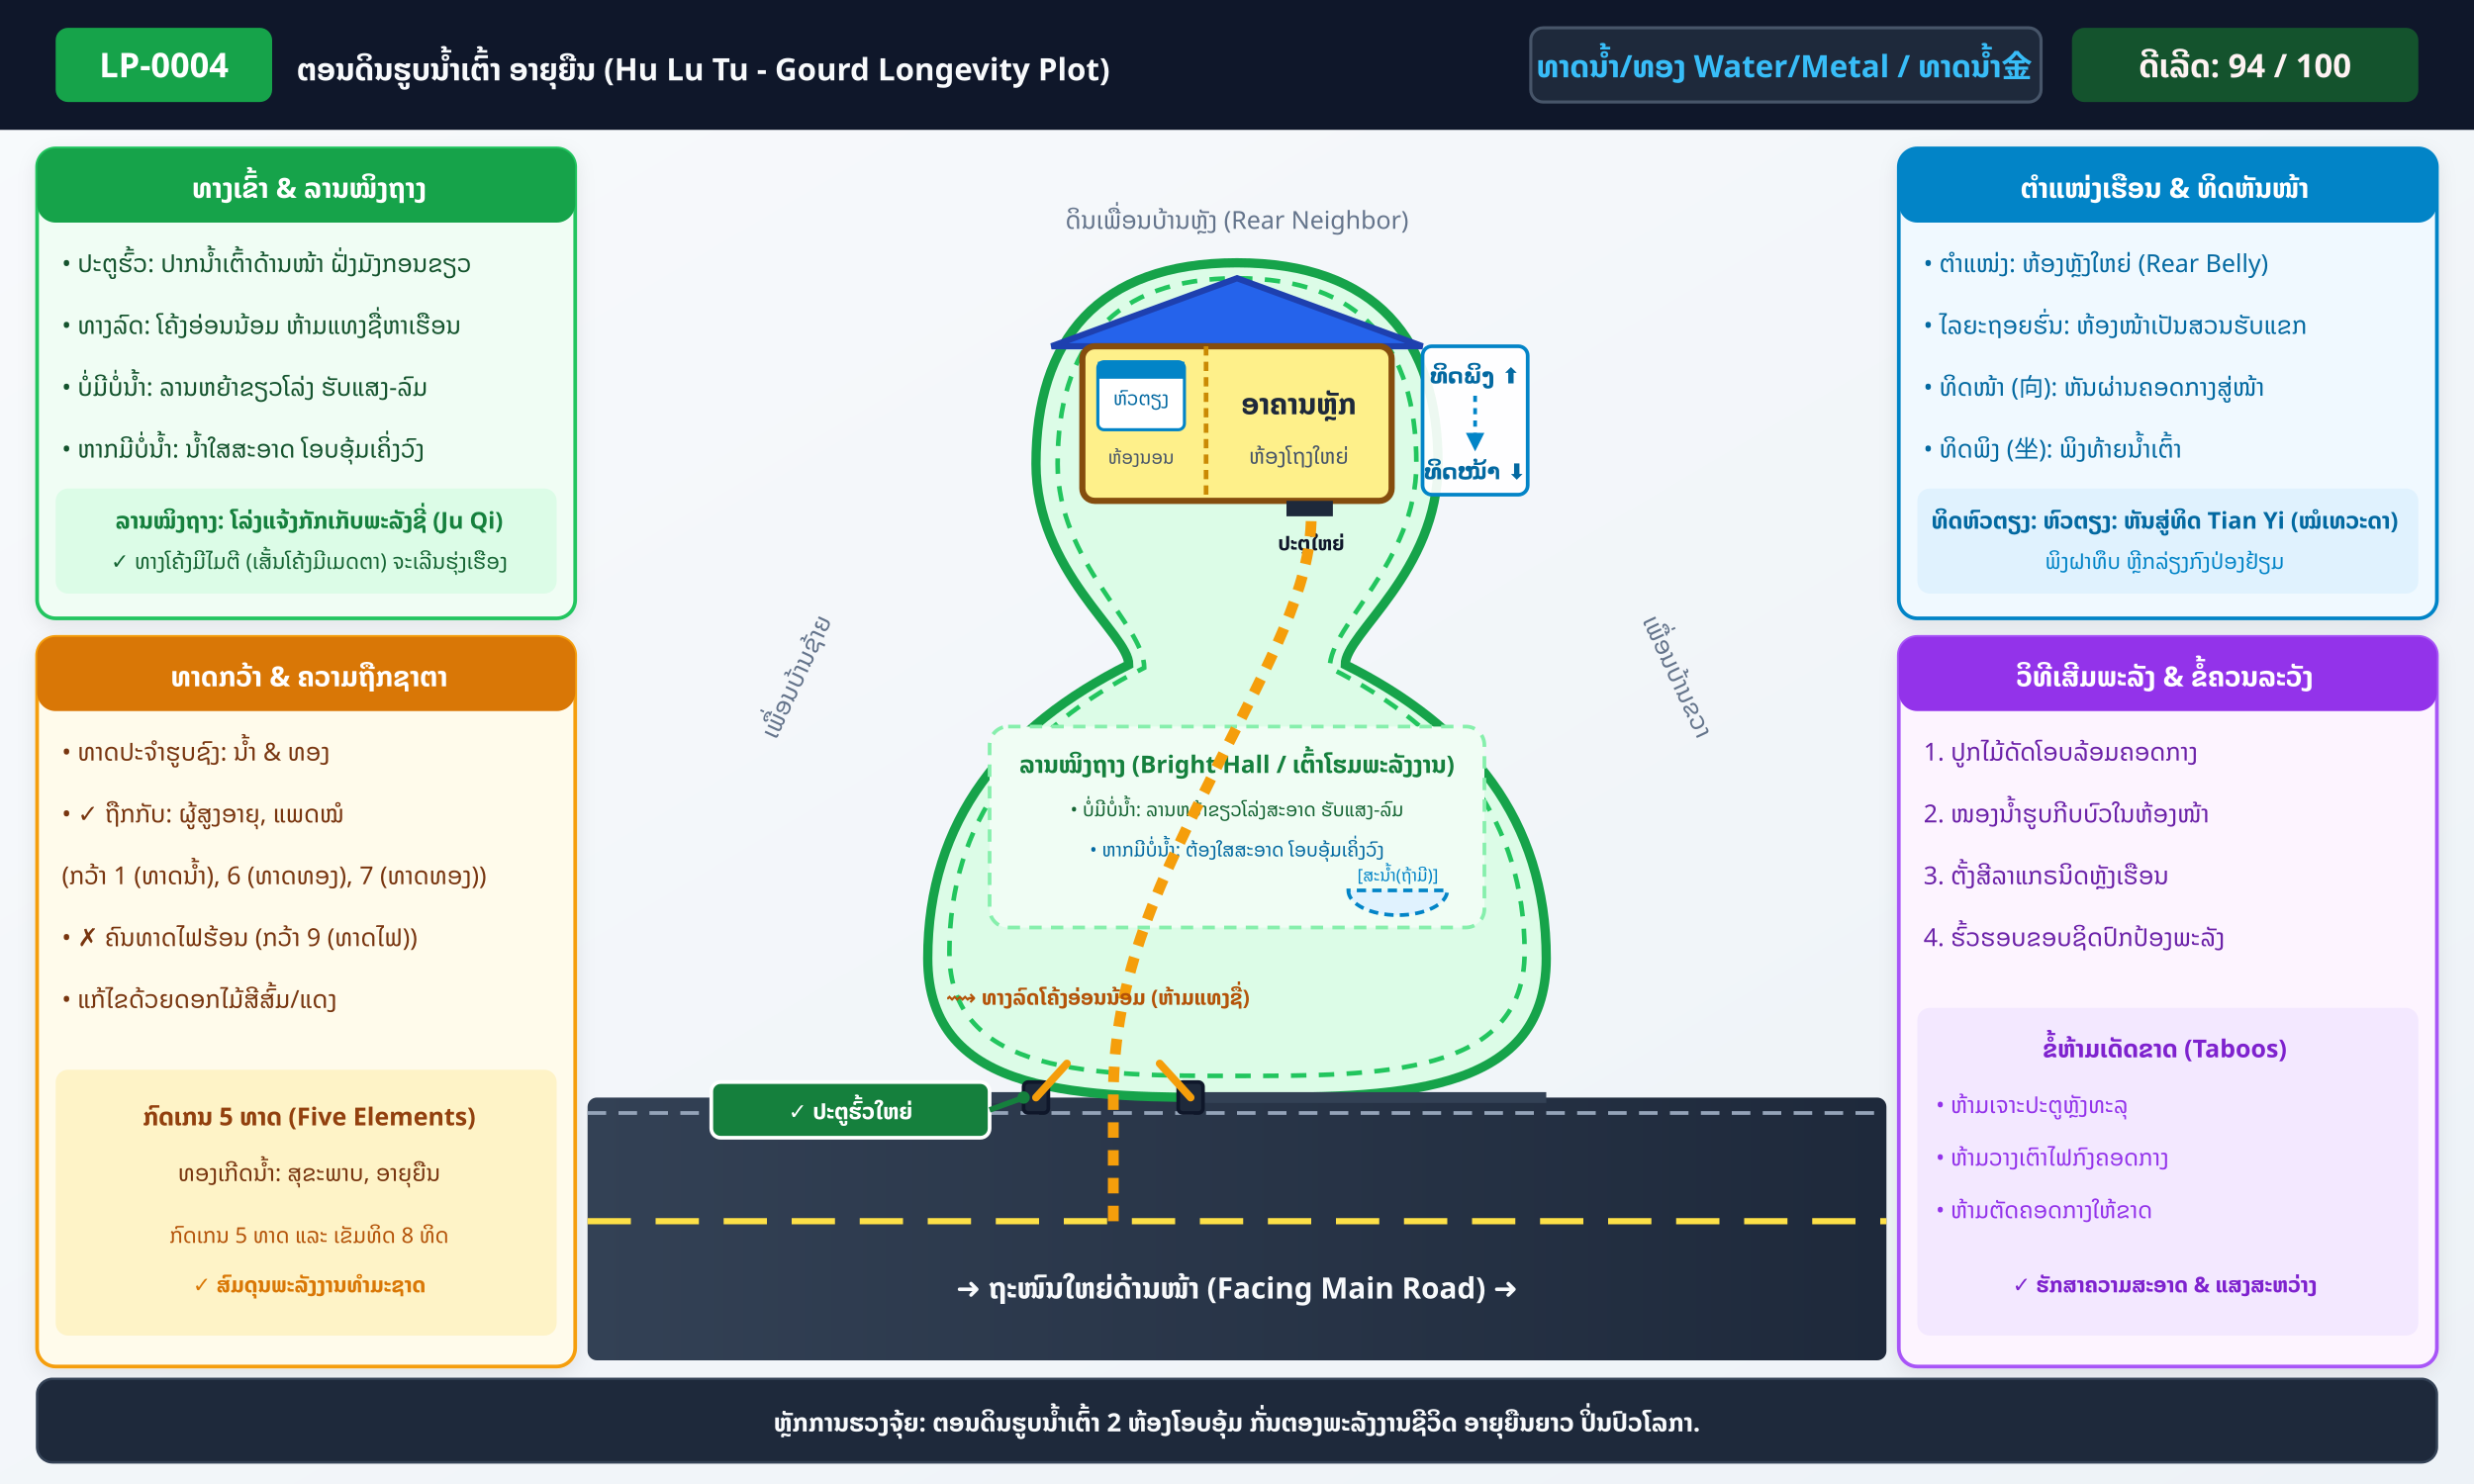
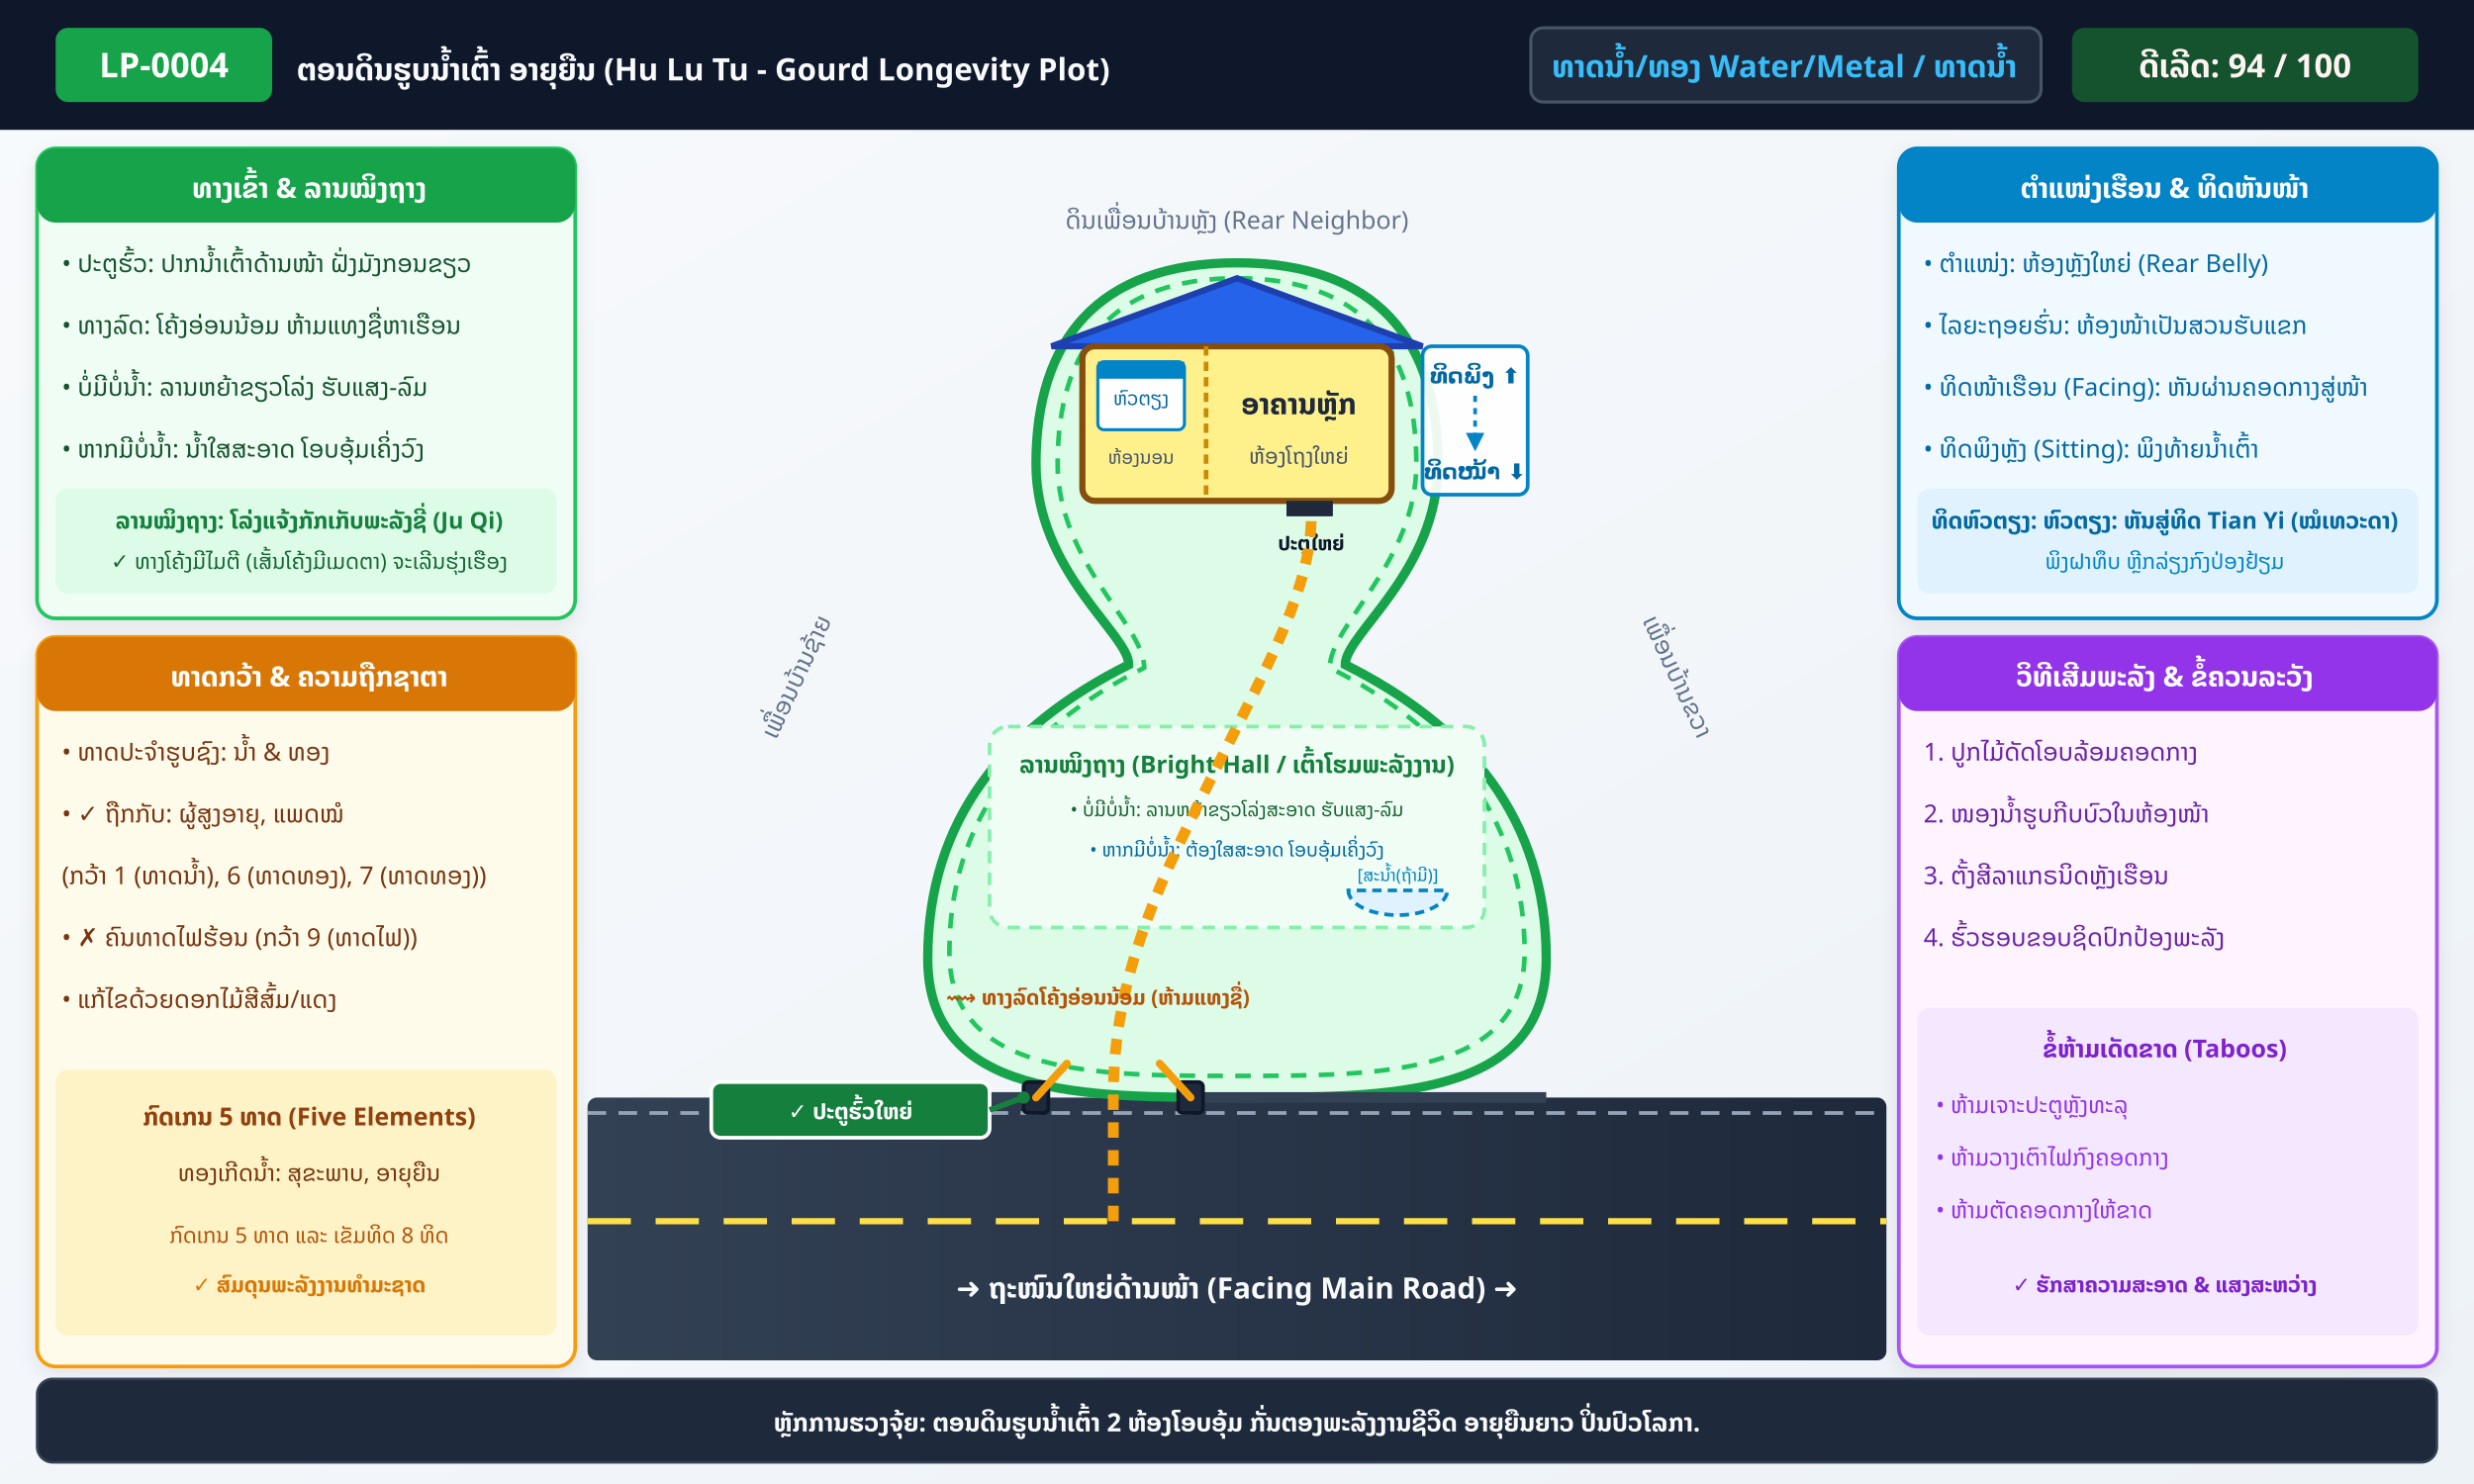
<svg xmlns="http://www.w3.org/2000/svg" viewBox="0 0 800 480" width="800" height="480">
  <defs>
    <linearGradient id="bgGrad" x1="0%" y1="0%" x2="100%" y2="100%">
      <stop offset="0%" stop-color="#F8FAFC" />
      <stop offset="100%" stop-color="#EDF2F7" />
    </linearGradient>
    <linearGradient id="roadGrad" x1="0%" y1="0%" x2="100%" y2="0%">
      <stop offset="0%" stop-color="#334155" />
      <stop offset="100%" stop-color="#1E293B" />
    </linearGradient>
    <filter id="shadow" x="-5%" y="-5%" width="110%" height="110%">
      <feDropShadow dx="0" dy="2" stdDeviation="3" flood-opacity="0.08" />
    </filter>
  </defs>
  <rect width="800" height="480" fill="url(#bgGrad)" />
  <rect x="0" y="0" width="800" height="42" fill="#0F172A" />
  <rect x="18" y="9" width="70" height="24" rx="4" fill="#16A34A" />
  <text x="53" y="25" font-family="'Segoe UI', sans-serif" font-weight="bold" font-size="11" fill="#FFFFFF" text-anchor="middle">LP-0004</text>
  <text x="96" y="26" font-family="'Noto Sans Lao', 'Segoe UI', sans-serif" font-weight="bold" font-size="10" fill="#F8FAFC">ຕອນດິນຮູບນ້ຳເຕົ້າ ອາຍຸຍືນ (Hu Lu Tu - Gourd Longevity Plot)</text>
  <rect x="495" y="9" width="165" height="24" rx="4" fill="#1E293B" stroke="#475569" stroke-width="1" />
-   <text x="577" y="25" font-family="'Noto Sans Lao', 'Segoe UI', sans-serif" font-weight="bold" font-size="10" fill="#38BDF8" text-anchor="middle">ທາດນ້ຳ/ທອງ Water/Metal / ທາດນ້ຳ金</text>
+   <text x="577" y="25" font-family="'Noto Sans Lao', 'Segoe UI', sans-serif" font-weight="bold" font-size="10" fill="#38BDF8" text-anchor="middle">ທາດນ້ຳ/ທອງ Water/Metal / ທາດນ້ຳ</text>
  <rect x="670" y="9" width="112" height="24" rx="4" fill="#14532D" />
  <text x="726" y="25" font-family="'Noto Sans Lao', 'Segoe UI', sans-serif" font-weight="bold" font-size="10.5" fill="#FEF2F2" text-anchor="middle">ດີເລີດ: 94 / 100</text>
  <rect x="12" y="48" width="174" height="152" rx="6" fill="#F0FDF4" stroke="#22C55E" stroke-width="1.2" filter="url(#shadow)" />
  <rect x="12" y="48" width="174" height="24" rx="6" fill="#16A34A" />
  <text x="100" y="64" font-family="'Noto Sans Lao', 'Segoe UI', sans-serif" font-weight="bold" font-size="9" fill="#FFFFFF" text-anchor="middle">ທາງເຂົ້າ &amp; ລານໝິງຖາງ</text>
  <text x="20" y="88" font-family="'Noto Sans Lao', 'Segoe UI', sans-serif" font-size="8" fill="#14532D">• ປະຕູຮົ້ວ: ປາກນ້ຳເຕົ້າດ້ານໜ້າ ຝັ່ງມັງກອນຂຽວ</text>
  <text x="20" y="108" font-family="'Noto Sans Lao', 'Segoe UI', sans-serif" font-size="8" fill="#14532D">• ທາງລົດ: ໂຄ້ງອ່ອນນ້ອມ ຫ້າມແທງຊື່ຫາເຮືອນ</text>
  <text x="20" y="128" font-family="'Noto Sans Lao', 'Segoe UI', sans-serif" font-size="8" fill="#14532D">• ບໍ່ມີບໍ່ນ້ຳ: ລານຫຍ້າຂຽວໂລ່ງ ຮັບແສງ-ລົມ</text>
  <text x="20" y="148" font-family="'Noto Sans Lao', 'Segoe UI', sans-serif" font-size="8" fill="#14532D">• ຫາກມີບໍ່ນ້ຳ: ນ້ຳໃສສະອາດ ໂອບອຸ້ມເຄິ່ງວົງ</text>
  <rect x="18" y="158" width="162" height="34" rx="4" fill="#DCFCE7" />
  <text x="100" y="171" font-family="'Noto Sans Lao', 'Segoe UI', sans-serif" font-weight="bold" font-size="7.5" fill="#15803D" text-anchor="middle">ລານໝິງຖາງ: ໂລ່ງແຈ້ງກັກເກັບພະລັງຊີ່ (Ju Qi)</text>
  <text x="100" y="184" font-family="'Noto Sans Lao', 'Segoe UI', sans-serif" font-size="7" fill="#166534" text-anchor="middle">✓ ທາງໂຄ້ງມີໄມຕີ (ເສັ້ນໂຄ້ງມີເມດຕາ) ຈະເລີນຮຸ່ງເຮືອງ</text>
  <rect x="12" y="206" width="174" height="236" rx="6" fill="#FFFBEB" stroke="#F59E0B" stroke-width="1.2" filter="url(#shadow)" />
  <rect x="12" y="206" width="174" height="24" rx="6" fill="#D97706" />
  <text x="100" y="222" font-family="'Noto Sans Lao', 'Segoe UI', sans-serif" font-weight="bold" font-size="9" fill="#FFFFFF" text-anchor="middle">ທາດກວ້າ &amp; ຄວາມຖືກຊາຕາ</text>
  <text x="20" y="246" font-family="'Noto Sans Lao', 'Segoe UI', sans-serif" font-size="8" fill="#78350F">• ທາດປະຈຳຮູບຊົງ: ນ້ຳ &amp; ທອງ</text>
  <text x="20" y="266" font-family="'Noto Sans Lao', 'Segoe UI', sans-serif" font-size="8" fill="#78350F">• ✓ ຖືກກັບ: ຜູ້ສູງອາຍຸ, ແພດໝໍ</text>
  <text x="20" y="286" font-family="'Noto Sans Lao', 'Segoe UI', sans-serif" font-size="8" fill="#78350F">(ກວ້າ 1 (ທາດນ້ຳ), 6 (ທາດທອງ), 7 (ທາດທອງ))</text>
  <text x="20" y="306" font-family="'Noto Sans Lao', 'Segoe UI', sans-serif" font-size="8" fill="#78350F">• ✗ ຄົນທາດໄຟຮ້ອນ (ກວ້າ 9 (ທາດໄຟ))</text>
  <text x="20" y="326" font-family="'Noto Sans Lao', 'Segoe UI', sans-serif" font-size="8" fill="#78350F">• ແກ້ໄຂດ້ວຍດອກໄມ້ສີສົ້ມ/ແດງ</text>
  <rect x="18" y="346" width="162" height="86" rx="4" fill="#FEF3C7" />
  <text x="100" y="364" font-family="'Noto Sans Lao', 'Segoe UI', sans-serif" font-weight="bold" font-size="8" fill="#92400E" text-anchor="middle">ກົດເກນ 5 ທາດ (Five Elements)</text>
  <text x="100" y="382" font-family="'Noto Sans Lao', 'Segoe UI', sans-serif" font-size="7.5" fill="#78350F" text-anchor="middle">ທອງເກີດນ້ຳ: ສຸຂະພາບ, ອາຍຸຍືນ</text>
  <text x="100" y="402" font-family="'Noto Sans Lao', 'Segoe UI', sans-serif" font-size="7" fill="#B45309" text-anchor="middle">ກົດເກນ 5 ທາດ ແລະ ເຂັມທິດ 8 ທິດ</text>
  <text x="100" y="418" font-family="'Noto Sans Lao', 'Segoe UI', sans-serif" font-weight="bold" font-size="7" fill="#D97706" text-anchor="middle">✓ ສົມດຸນພະລັງງານທຳມະຊາດ</text>
  <rect x="614" y="48" width="174" height="152" rx="6" fill="#F0F9FF" stroke="#0284C7" stroke-width="1.2" filter="url(#shadow)" />
  <rect x="614" y="48" width="174" height="24" rx="6" fill="#0284C7" />
  <text x="700" y="64" font-family="'Noto Sans Lao', 'Segoe UI', sans-serif" font-weight="bold" font-size="9" fill="#FFFFFF" text-anchor="middle">ຕຳແໜ່ງເຮືອນ &amp; ທິດຫັນໜ້າ</text>
  <text x="622" y="88" font-family="'Noto Sans Lao', 'Segoe UI', sans-serif" font-size="8" fill="#0369A1">• ຕຳແໜ່ງ: ຫ້ອງຫຼັງໃຫຍ່ (Rear Belly)</text>
  <text x="622" y="108" font-family="'Noto Sans Lao', 'Segoe UI', sans-serif" font-size="8" fill="#0369A1">• ໄລຍະຖອຍຮົ່ນ: ຫ້ອງໜ້າເປັນສວນຮັບແຂກ</text>
-   <text x="622" y="128" font-family="'Noto Sans Lao', 'Segoe UI', sans-serif" font-size="8" fill="#0369A1">• ທິດໜ້າ (向): ຫັນຜ່ານຄອດກາງສູ່ໜ້າ</text>
-   <text x="622" y="148" font-family="'Noto Sans Lao', 'Segoe UI', sans-serif" font-size="8" fill="#0369A1">• ທິດພິງ (坐): ພິງທ້າຍນ້ຳເຕົ້າ</text>
+   <text x="622" y="128" font-family="'Noto Sans Lao', 'Segoe UI', sans-serif" font-size="8" fill="#0369A1">• ທິດໜ້າເຮືອນ (Facing): ຫັນຜ່ານຄອດກາງສູ່ໜ້າ</text>
+   <text x="622" y="148" font-family="'Noto Sans Lao', 'Segoe UI', sans-serif" font-size="8" fill="#0369A1">• ທິດພິງຫຼັງ (Sitting): ພິງທ້າຍນ້ຳເຕົ້າ</text>
  <rect x="620" y="158" width="162" height="34" rx="4" fill="#E0F2FE" />
  <text x="700" y="171" font-family="'Noto Sans Lao', 'Segoe UI', sans-serif" font-weight="bold" font-size="7.5" fill="#0369A1" text-anchor="middle">ທິດຫົວຕຽງ: ຫົວຕຽງ: ຫັນສູ່ທິດ Tian Yi (ໝໍເທວະດາ)</text>
  <text x="700" y="184" font-family="'Noto Sans Lao', 'Segoe UI', sans-serif" font-size="7" fill="#0284C7" text-anchor="middle">ພິງຝາທຶບ ຫຼີກລ່ຽງກົງປ່ອງຢ້ຽມ</text>
  <rect x="614" y="206" width="174" height="236" rx="6" fill="#FDF4FF" stroke="#A855F7" stroke-width="1.2" filter="url(#shadow)" />
  <rect x="614" y="206" width="174" height="24" rx="6" fill="#9333EA" />
  <text x="700" y="222" font-family="'Noto Sans Lao', 'Segoe UI', sans-serif" font-weight="bold" font-size="9" fill="#FFFFFF" text-anchor="middle">ວິທີເສີມພະລັງ &amp; ຂໍ້ຄວນລະວັງ</text>
  <text x="622" y="246" font-family="'Noto Sans Lao', 'Segoe UI', sans-serif" font-size="8" fill="#6B21A8">1. ປູກໄມ້ດັດໂອບລ້ອມຄອດກາງ</text>
  <text x="622" y="266" font-family="'Noto Sans Lao', 'Segoe UI', sans-serif" font-size="8" fill="#6B21A8">2. ໜອງນ້ຳຮູບກີບບົວໃນຫ້ອງໜ້າ</text>
  <text x="622" y="286" font-family="'Noto Sans Lao', 'Segoe UI', sans-serif" font-size="8" fill="#6B21A8">3. ຕັ້ງສີລາແກຣນິດຫຼັງເຮືອນ</text>
  <text x="622" y="306" font-family="'Noto Sans Lao', 'Segoe UI', sans-serif" font-size="8" fill="#6B21A8">4. ຮົ້ວຮອບຂອບຊິດປົກປ້ອງພະລັງ</text>
  <rect x="620" y="326" width="162" height="106" rx="4" fill="#F3E8FF" />
  <text x="700" y="342" font-family="'Noto Sans Lao', 'Segoe UI', sans-serif" font-weight="bold" font-size="8" fill="#7E22CE" text-anchor="middle">ຂໍ້ຫ້າມເດັດຂາດ (Taboos)</text>
  <text x="626" y="360" font-family="'Noto Sans Lao', 'Segoe UI', sans-serif" font-size="7.5" fill="#9333EA">• ຫ້າມເຈາະປະຕູຫຼັງທະລຸ</text>
  <text x="626" y="377" font-family="'Noto Sans Lao', 'Segoe UI', sans-serif" font-size="7.5" fill="#9333EA">• ຫ້າມວາງເຕົາໄຟກົງຄອດກາງ</text>
  <text x="626" y="394" font-family="'Noto Sans Lao', 'Segoe UI', sans-serif" font-size="7.5" fill="#9333EA">• ຫ້າມຕັດຄອດກາງໃຫ້ຂາດ</text>
  <text x="700" y="418" font-family="'Noto Sans Lao', 'Segoe UI', sans-serif" font-weight="bold" font-size="7" fill="#7E22CE" text-anchor="middle">✓ ຮັກສາຄວາມສະອາດ &amp; ແສງສະຫວ່າງ</text>
  <rect x="190" y="355" width="420" height="85" fill="url(#roadGrad)" rx="3" />
  <line x1="190" y1="395" x2="610" y2="395" stroke="#FDE047" stroke-width="2" stroke-dasharray="14,8" />
  <line x1="190" y1="360" x2="610" y2="360" stroke="#94A3B8" stroke-width="1.2" stroke-dasharray="6,4" />
  <text x="400" y="420" font-family="'Noto Sans Lao', 'Segoe UI', sans-serif" font-weight="bold" font-size="9.5" fill="#F8FAFC" text-anchor="middle">➜ ຖະໜົນໃຫຍ່ດ້ານໜ້າ (Facing Main Road) ➜</text>
  <g>
    <text x="400" y="74" font-family="'Noto Sans Lao', 'Segoe UI', sans-serif" font-size="8" fill="#64748B" text-anchor="middle">ດິນເພື່ອນບ້ານຫຼັງ (Rear Neighbor)</text>
    <text x="260" y="220" font-family="'Noto Sans Lao', 'Segoe UI', sans-serif" font-size="8" fill="#64748B" text-anchor="middle" transform="rotate(-65 260 220)">ເພື່ອນບ້ານຊ້າຍ</text>
    <text x="540" y="220" font-family="'Noto Sans Lao', 'Segoe UI', sans-serif" font-size="8" fill="#64748B" text-anchor="middle" transform="rotate(65 540 220)">ເພື່ອນບ້ານຂວາ</text>
    <path d="M 400 85 C 445 85 465 110 465 150 C 465 185 435 205 435 215 C 475 235 500 265 500 310 C 500 355 450 355 400 355 C 350 355 300 355 300 310 C 300 265 325 235 365 215 C 365 205 335 185 335 150 C 335 110 355 85 400 85 Z" fill="#DCFCE7" stroke="#16A34A" stroke-width="3" />
    <path d="M 400 90 C 440 90 458 112 458 150 C 458 182 430 202 430 216 C 470 236 493 266 493 308 C 493 348 446 348 400 348 C 354 348 307 348 307 308 C 307 266 330 236 370 216 C 370 202 342 182 342 150 C 342 112 360 90 400 90 Z" fill="none" stroke="#22C55E" stroke-width="1.5" stroke-dasharray="5,4" />
    <polygon points="340,112 400,90 460,112" fill="#2563EB" stroke="#1E40AF" stroke-width="2" />
    <rect x="350" y="112" width="100" height="50" fill="#FEF08A" stroke="#854D0E" stroke-width="2" rx="4" />
    <line x1="390" y1="112" x2="390" y2="162" stroke="#CA8A04" stroke-width="1.5" stroke-dasharray="3,2" />
    <rect x="355" y="117" width="28" height="22" rx="2" fill="#FFFFFF" stroke="#0284C7" stroke-width="1" />
    <rect x="355" y="117" width="28" height="5.5" fill="#0284C7" />
    <text x="369" y="131" font-family="'Noto Sans Lao', 'Segoe UI', sans-serif" font-size="6.2" fill="#0369A1" text-anchor="middle">ຫົວຕຽງ</text>
    <text x="369" y="150" font-family="'Noto Sans Lao', 'Segoe UI', sans-serif" font-size="6" fill="#475569" text-anchor="middle">ຫ້ອງນອນ</text>
    <text x="420" y="134" font-family="'Noto Sans Lao', 'Segoe UI', sans-serif" font-weight="bold" font-size="9.5" fill="#1E293B" text-anchor="middle">ອາຄານຫຼັກ</text>
    <text x="420" y="150" font-family="'Noto Sans Lao', 'Segoe UI', sans-serif" font-size="7" fill="#475569" text-anchor="middle">ຫ້ອງໂຖງໃຫຍ່</text>
    <rect x="416" y="162" width="15" height="5" fill="#1E293B" />
    <text x="424" y="178" font-family="'Noto Sans Lao', 'Segoe UI', sans-serif" font-weight="bold" font-size="6.5" fill="#0F172A" text-anchor="middle">ປະຕູໃຫຍ່</text>
    <g transform="translate(460, 112)">
      <rect x="0" y="0" width="34" height="48" rx="3" fill="#FFFFFF" fill-opacity="0.92" stroke="#0284C7" stroke-width="1.2" />
      <text x="17" y="12" font-family="'Segoe UI', sans-serif" font-weight="bold" font-size="7" fill="#0369A1" text-anchor="middle">ທິດພິງ ⬆</text>
      <line x1="17" y1="16" x2="17" y2="32" stroke="#0284C7" stroke-width="1.2" stroke-dasharray="2,2" />
      <polygon points="17,34 14,28 20,28" fill="#0284C7" />
      <text x="17" y="43" font-family="'Segoe UI', sans-serif" font-weight="bold" font-size="7" fill="#0369A1" text-anchor="middle">ທິດໜ້າ ⬇</text>
    </g>
    <rect x="320" y="235" width="160" height="65" rx="6" fill="#F0FDF4" stroke="#86EFAC" stroke-width="1.2" stroke-dasharray="4,3" />
    <text x="400" y="250" font-family="'Noto Sans Lao', 'Segoe UI', sans-serif" font-weight="bold" font-size="7.8" fill="#15803D" text-anchor="middle">ລານໝິງຖາງ (Bright Hall / ເຕົ້າໂຮມພະລັງງານ)</text>
    <text x="400" y="264" font-family="'Noto Sans Lao', 'Segoe UI', sans-serif" font-size="6.2" fill="#166534" text-anchor="middle">• ບໍ່ມີບໍ່ນ້ຳ: ລານຫຍ້າຂຽວໂລ່ງສະອາດ ຮັບແສງ-ລົມ</text>
    <text x="400" y="277" font-family="'Noto Sans Lao', 'Segoe UI', sans-serif" font-size="6.2" fill="#0369A1" text-anchor="middle">• ຫາກມີບໍ່ນ້ຳ: ຕ້ອງໃສສະອາດ ໂອບອຸ້ມເຄິ່ງວົງ</text>
    <path d="M 436 288 A 16 8 0 0 0 468 288 Z" fill="#E0F2FE" stroke="#0284C7" stroke-width="1.2" stroke-dasharray="3,2" />
    <text x="452" y="285" font-family="'Noto Sans Lao', 'Segoe UI', sans-serif" font-size="5.5" fill="#0284C7" text-anchor="middle">[ສະນ້ຳ(ຖ້າມີ)]</text>
    <line x1="300" y1="355" x2="335" y2="355" stroke="#334155" stroke-width="3.5" />
    <line x1="385" y1="355" x2="500" y2="355" stroke="#334155" stroke-width="3.5" />
    <rect x="331" y="350" width="8" height="10" rx="1.5" fill="#1E293B" stroke="#0F172A" stroke-width="1.2" />
    <rect x="381" y="350" width="8" height="10" rx="1.5" fill="#1E293B" stroke="#0F172A" stroke-width="1.2" />
    <line x1="335" y1="355" x2="345" y2="344" stroke="#F59E0B" stroke-width="2.5" stroke-linecap="round" />
    <line x1="385" y1="355" x2="375" y2="344" stroke="#F59E0B" stroke-width="2.5" stroke-linecap="round" />
    <path d="M 360 395 L 360 355 C 360 315 375 285 395 245 C 410 215 424 190 424 167" fill="none" stroke="#F59E0B" stroke-width="3.5" stroke-dasharray="5,4" />
    <text x="355" y="325" font-family="'Noto Sans Lao', 'Segoe UI', sans-serif" font-weight="bold" font-size="6.8" fill="#B45309" text-anchor="middle">⟿ ທາງລົດໂຄ້ງອ່ອນນ້ອມ (ຫ້າມແທງຊື່)</text>
    <g transform="translate(230, 350)">
      <rect x="0" y="0" width="90" height="18" rx="3" fill="#15803D" stroke="#FFFFFF" stroke-width="1.2" />
      <text x="45" y="12" font-family="'Noto Sans Lao', 'Segoe UI', sans-serif" font-weight="bold" font-size="7.2" fill="#FFFFFF" text-anchor="middle">✓ ປະຕູຮົ້ວໃຫຍ່</text>
      <line x1="90" y1="9" x2="101" y2="5" stroke="#15803D" stroke-width="1.8" />
      <circle cx="101" cy="5" r="2" fill="#15803D" />
    </g>
  </g>
  <rect x="12" y="446" width="776" height="27" rx="5" fill="#1E293B" stroke="#334155" stroke-width="0.8" />
  <text x="400" y="463" font-family="'Noto Sans Lao', 'Segoe UI', sans-serif" font-weight="bold" font-size="8.2" fill="#F8FAFC" text-anchor="middle">ຫຼັກການຮວງຈຸ້ຍ: ຕອນດິນຮູບນ້ຳເຕົ້າ 2 ຫ້ອງໂອບອຸ້ມ ກັ່ນຕອງພະລັງງານຊີວິດ ອາຍຸຍືນຍາວ ປິ່ນປົວໂລກາ.</text>
</svg>
